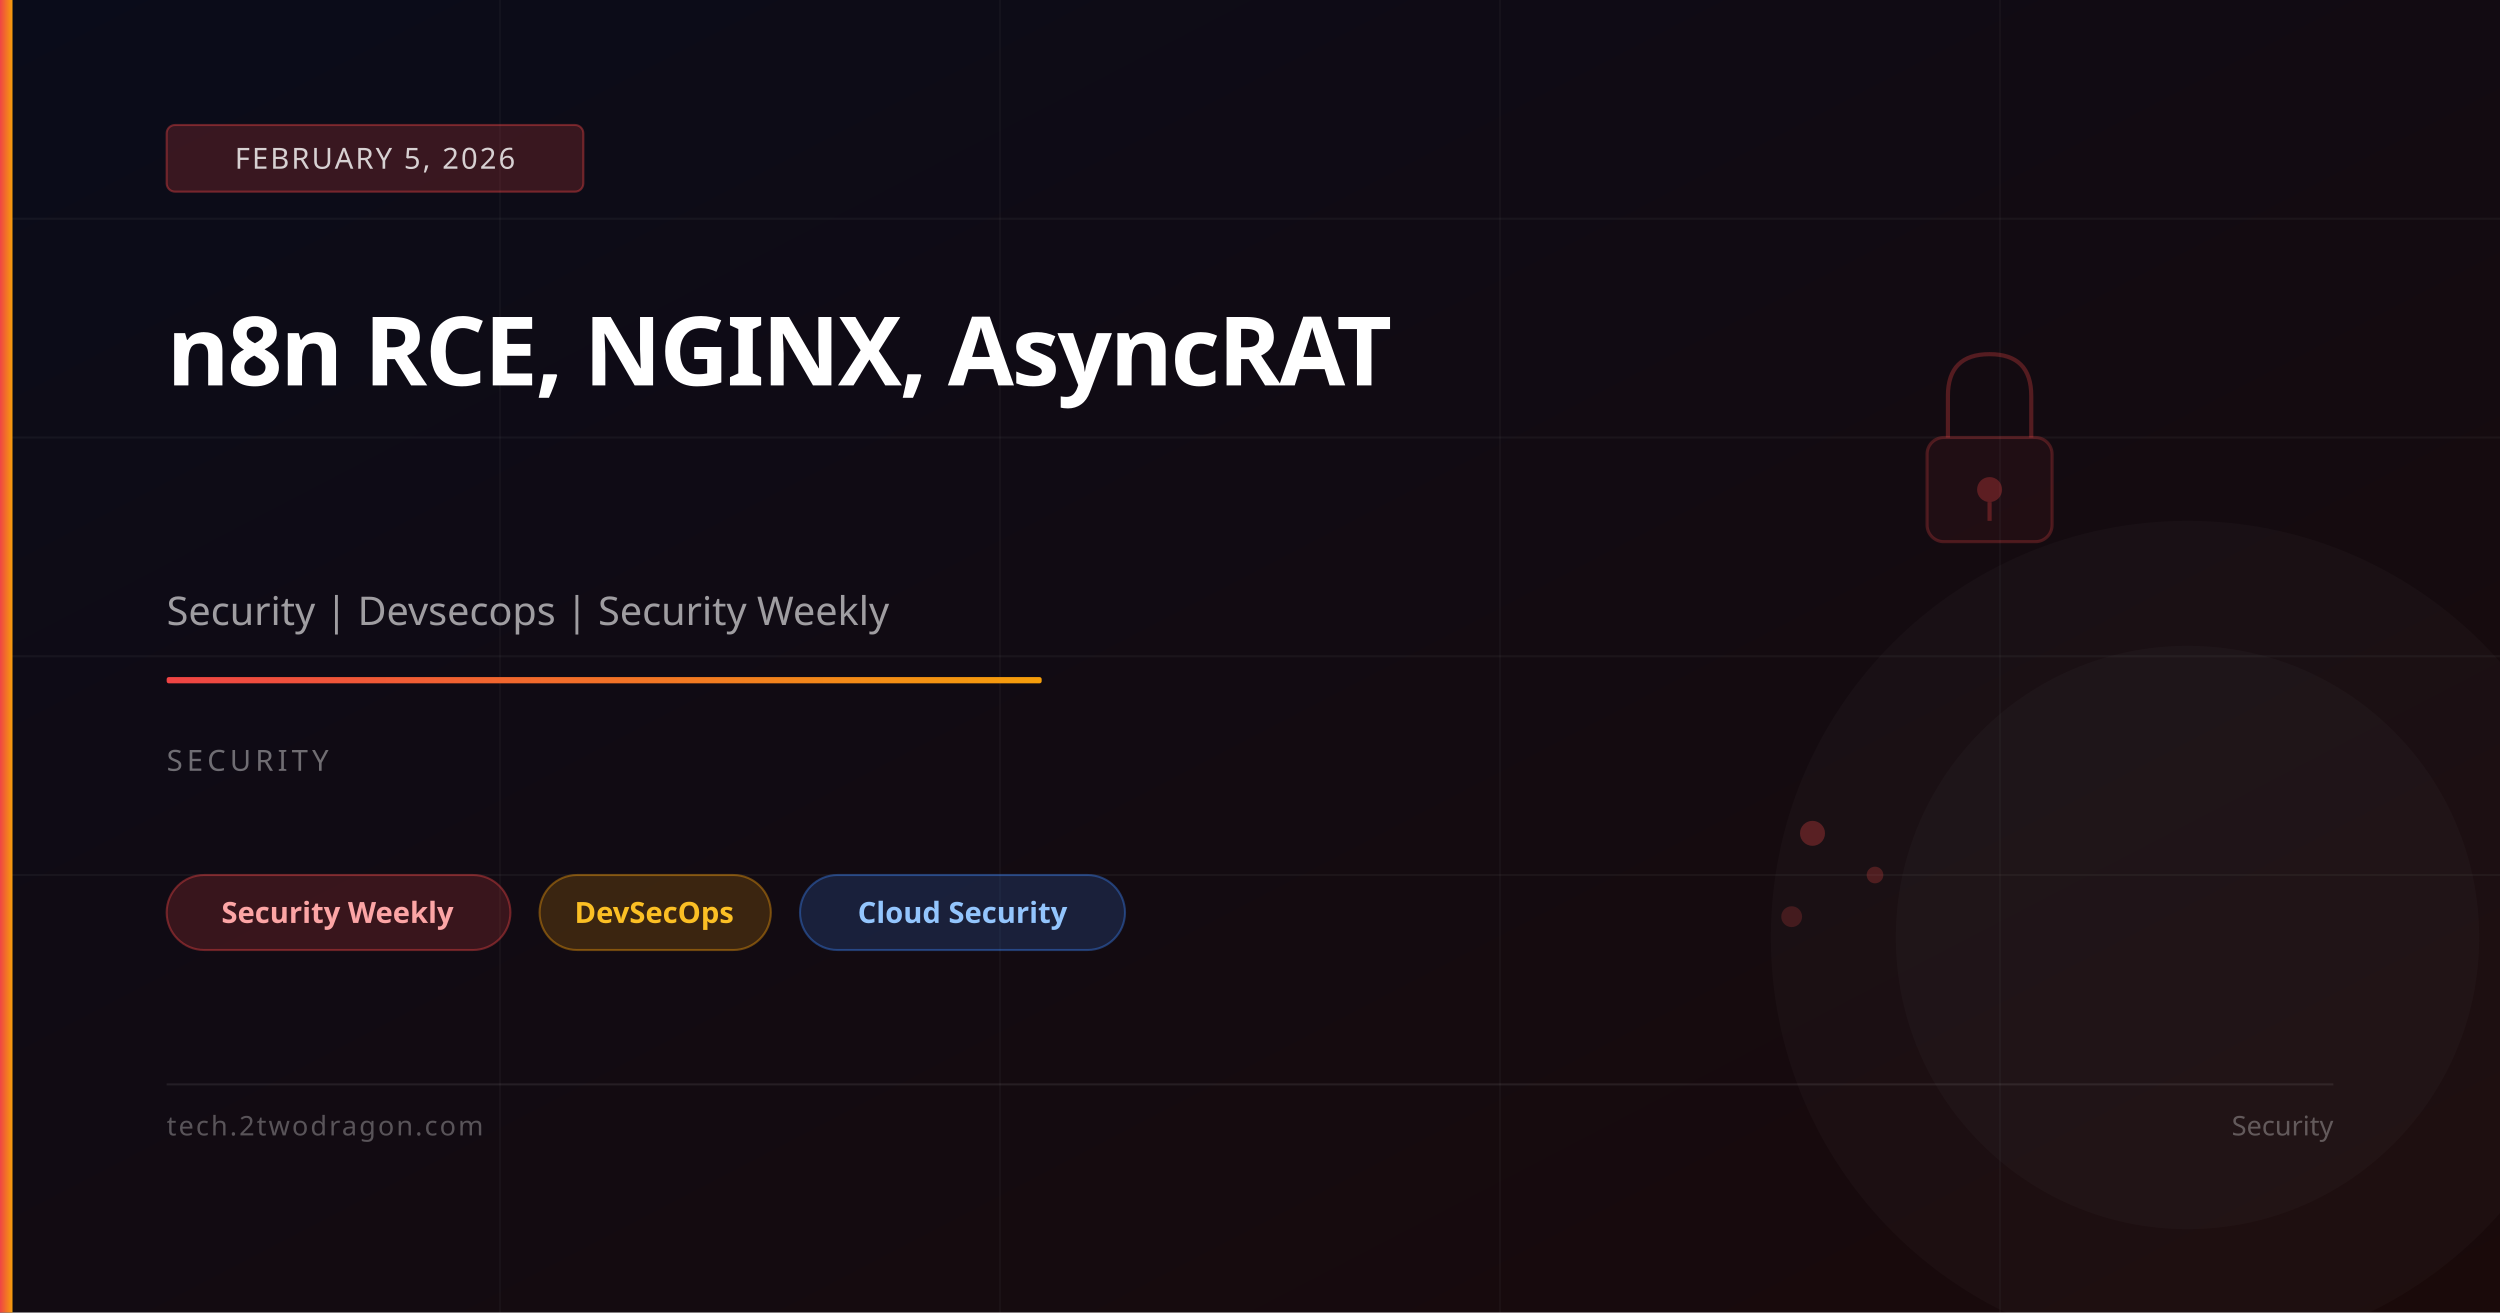
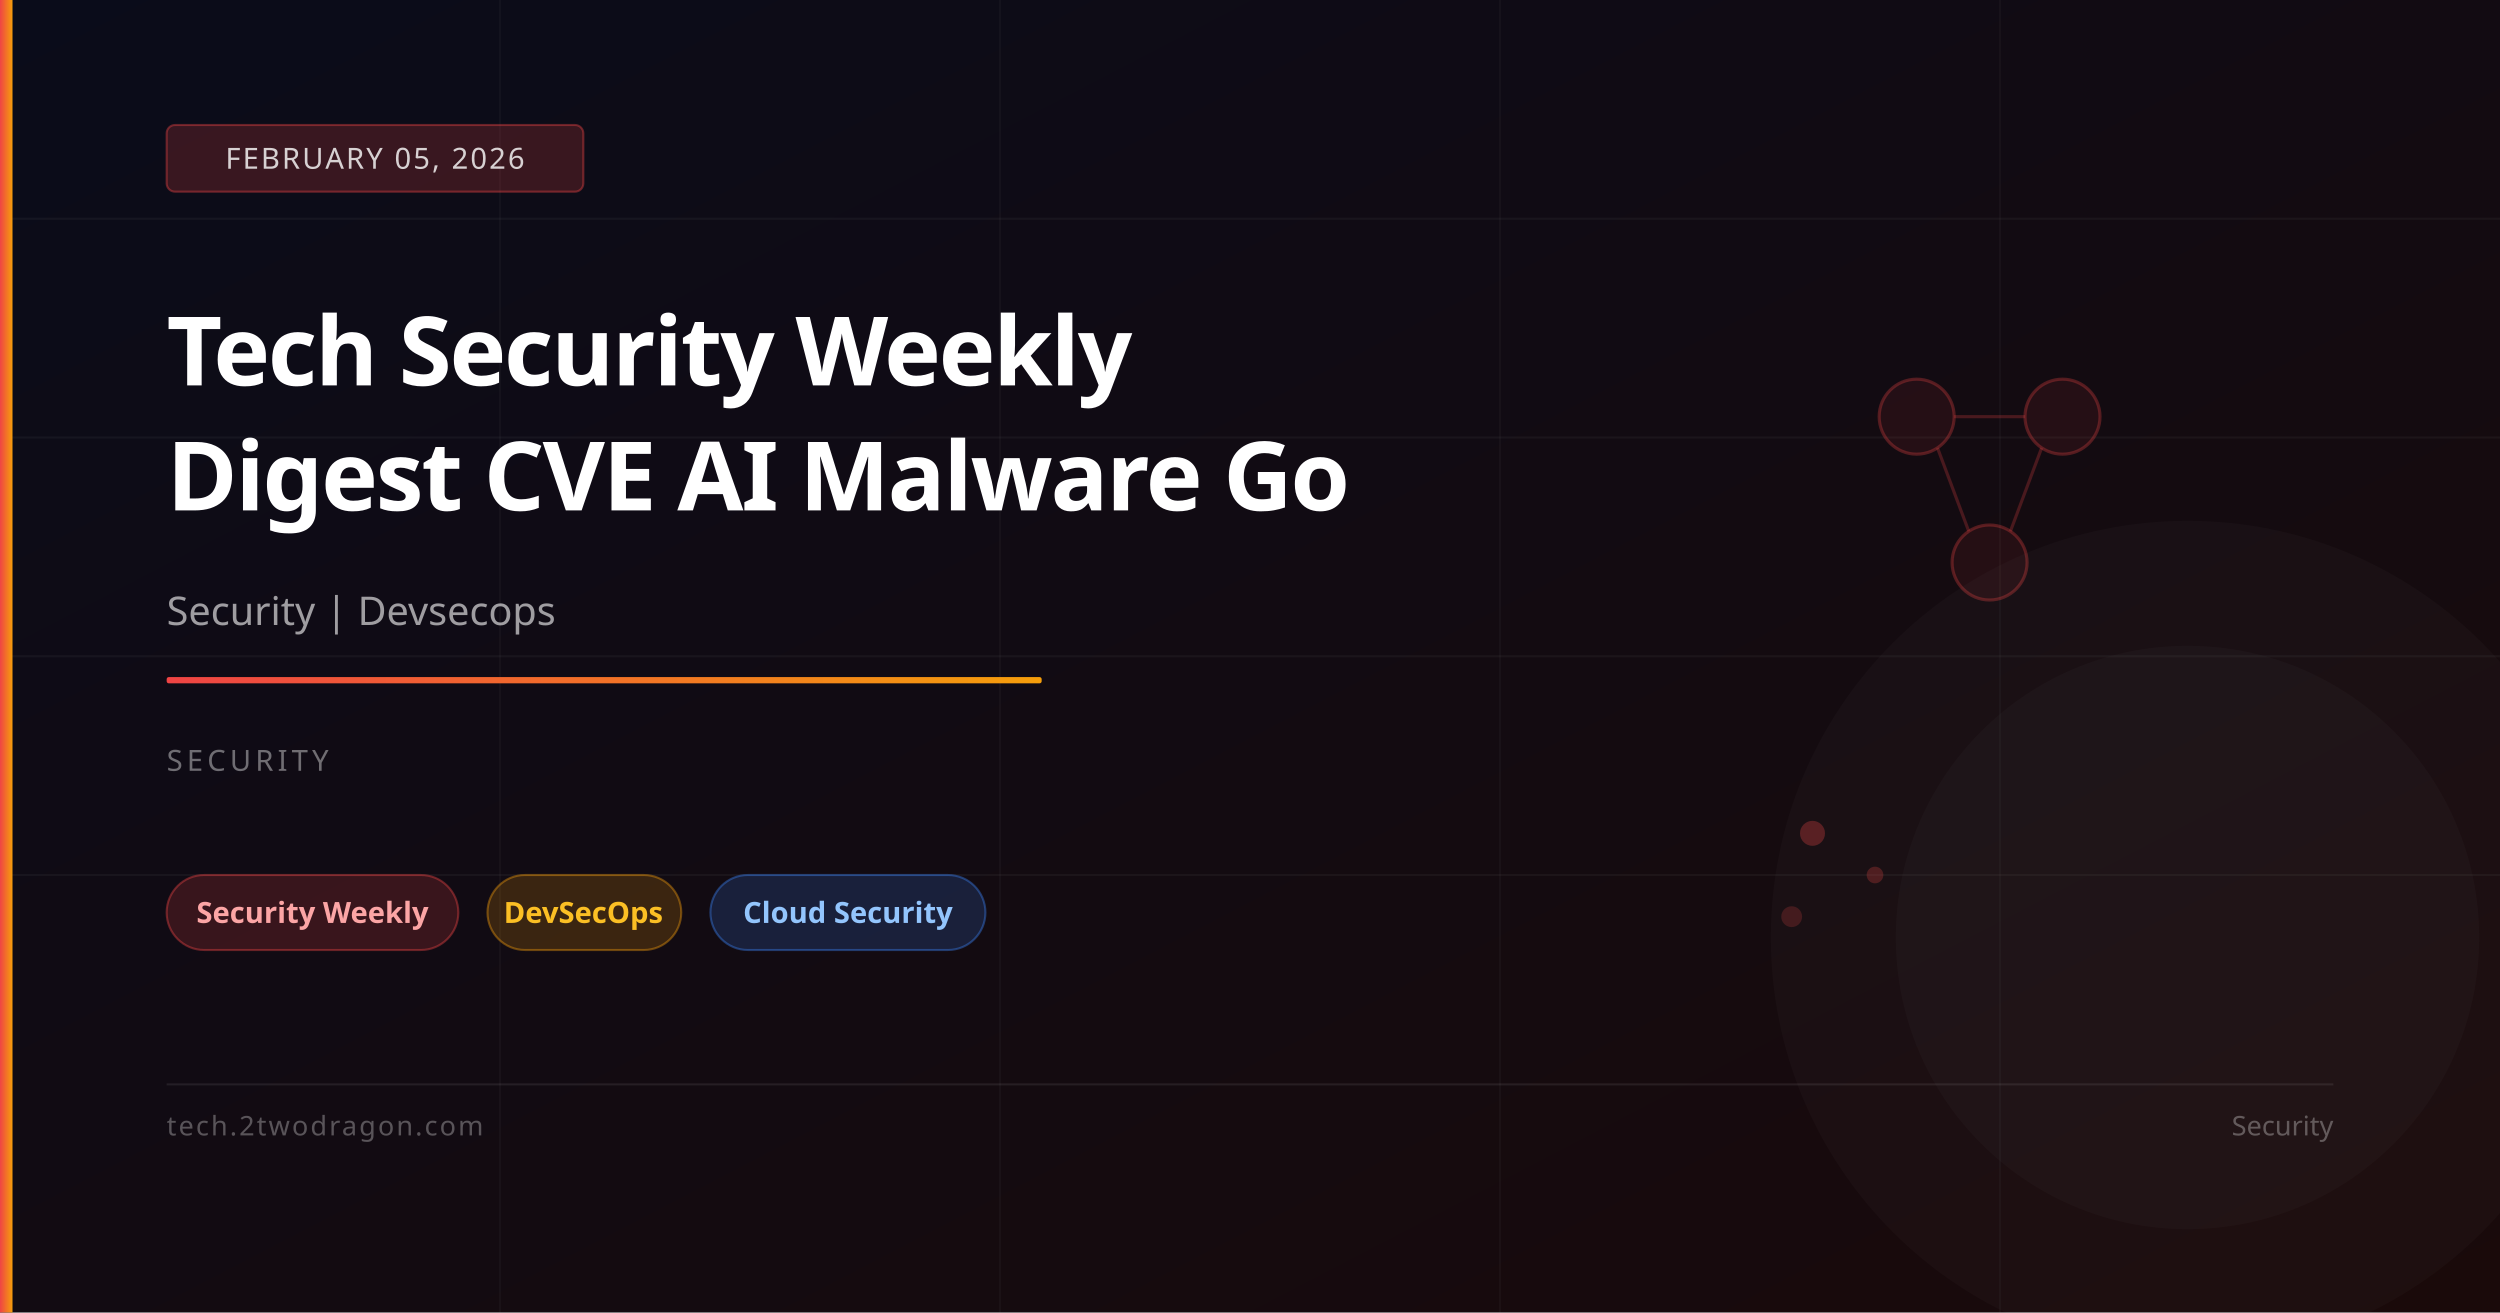
<svg xmlns="http://www.w3.org/2000/svg" viewBox="0 0 1200 630" width="1200" height="630">
  <defs>
    <linearGradient id="bg" x1="0%" y1="0%" x2="100%" y2="100%">
      <stop offset="0%" stop-color="#0a0c1a" />
      <stop offset="100%" stop-color="#1a0a0a" />
    </linearGradient>
    <linearGradient id="accent" x1="0%" y1="0%" x2="100%" y2="0%">
      <stop offset="0%" stop-color="#ef4444" />
      <stop offset="100%" stop-color="#f59e0b" />
    </linearGradient>
  </defs>
  <rect width="1200" height="630" fill="url(#bg)" />
  <line x1="0" y1="105" x2="1200" y2="105" stroke="rgba(255,255,255,0.04)" stroke-width="1" />
  <line x1="0" y1="210" x2="1200" y2="210" stroke="rgba(255,255,255,0.04)" stroke-width="1" />
  <line x1="0" y1="315" x2="1200" y2="315" stroke="rgba(255,255,255,0.04)" stroke-width="1" />
  <line x1="0" y1="420" x2="1200" y2="420" stroke="rgba(255,255,255,0.04)" stroke-width="1" />
  <line x1="240" y1="0" x2="240" y2="630" stroke="rgba(255,255,255,0.03)" stroke-width="1" />
  <line x1="480" y1="0" x2="480" y2="630" stroke="rgba(255,255,255,0.03)" stroke-width="1" />
  <line x1="720" y1="0" x2="720" y2="630" stroke="rgba(255,255,255,0.03)" stroke-width="1" />
  <line x1="960" y1="0" x2="960" y2="630" stroke="rgba(255,255,255,0.03)" stroke-width="1" />
-   <rect x="925" y="210" width="60" height="50" rx="8" fill="rgba(239,68,68,0.06)" stroke="rgba(239,68,68,0.25)" stroke-width="1.5" />
-   <path d="M935,210 L935,190 Q935,170 955,170 Q975,170 975,190 L975,210" fill="none" stroke="rgba(239,68,68,0.3)" stroke-width="2" />
-   <circle cx="955" cy="235" r="6" fill="rgba(239,68,68,0.3)" />
-   <line x1="955" y1="241" x2="955" y2="250" stroke="rgba(239,68,68,0.3)" stroke-width="2" />
+   <circle cx="920" cy="200" r="18" fill="rgba(239,68,68,0.08)" stroke="rgba(239,68,68,0.3)" stroke-width="1.5" />
+   <circle cx="990" cy="200" r="18" fill="rgba(239,68,68,0.08)" stroke="rgba(239,68,68,0.3)" stroke-width="1.5" />
+   <circle cx="955" cy="270" r="18" fill="rgba(239,68,68,0.08)" stroke="rgba(239,68,68,0.3)" stroke-width="1.5" />
+   <line x1="938" y1="200" x2="972" y2="200" stroke="rgba(239,68,68,0.25)" stroke-width="1.5" />
+   <line x1="930" y1="215" x2="945" y2="255" stroke="rgba(239,68,68,0.25)" stroke-width="1.5" />
+   <line x1="980" y1="215" x2="965" y2="255" stroke="rgba(239,68,68,0.25)" stroke-width="1.5" />
  <circle cx="870" cy="400" r="6" fill="rgba(239,68,68,0.3)" />
  <circle cx="900" cy="420" r="4" fill="rgba(239,68,68,0.25)" />
  <circle cx="860" cy="440" r="5" fill="rgba(239,68,68,0.2)" />
  <circle cx="1050" cy="450" r="200" fill="rgba(255,255,255,0.02)" />
  <circle cx="1050" cy="450" r="140" fill="rgba(255,255,255,0.02)" />
  <rect x="0" y="0" width="6" height="630" fill="url(#accent)" />
  <rect x="80" y="60" width="200" height="32" rx="4" fill="rgba(239,68,68,0.2)" stroke="rgba(239,68,68,0.4)" stroke-width="1" />
-   <text x="180" y="81" font-family="system-ui,sans-serif" font-size="14" fill="rgba(255,255,255,0.8)" text-anchor="middle" letter-spacing="1">FEBRUARY 5, 2026</text>
-   <text x="80" y="185" font-family="system-ui,sans-serif" font-size="46" font-weight="700" fill="white" letter-spacing="-1">n8n RCE, NGINX, AsyncRAT</text>
-   <text x="80" y="300" font-family="system-ui,sans-serif" font-size="19" fill="rgba(255,255,255,0.6)">Security | Devsecops | Security Weekly</text>
+   <text x="180" y="81" font-family="system-ui,sans-serif" font-size="14" fill="rgba(255,255,255,0.8)" text-anchor="middle" letter-spacing="1">FEBRUARY 05, 2026</text>
+   <text x="80" y="185" font-family="system-ui,sans-serif" font-size="46" font-weight="700" fill="white" letter-spacing="-1">Tech Security Weekly</text>
+   <text x="80" y="245" font-family="system-ui,sans-serif" font-size="46" font-weight="700" fill="white" letter-spacing="-1">Digest CVE AI Malware Go</text>
+   <text x="80" y="300" font-family="system-ui,sans-serif" font-size="19" fill="rgba(255,255,255,0.6)">Security | Devsecops</text>
  <rect x="80" y="325" width="420" height="3" rx="1" fill="url(#accent)" />
  <text x="80" y="370" font-family="system-ui,sans-serif" font-size="14" fill="rgba(255,255,255,0.4)" letter-spacing="2">SECURITY</text>
-   <rect x="80" y="420" width="165" height="36" rx="18" fill="rgba(239,68,68,0.18)" stroke="rgba(239,68,68,0.4)" stroke-width="1" />
-   <text x="162" y="443" font-family="system-ui,sans-serif" font-size="14" fill="#fca5a5" text-anchor="middle" font-weight="600">Security Weekly</text>
-   <rect x="259" y="420" width="111" height="36" rx="18" fill="rgba(245,158,11,0.18)" stroke="rgba(245,158,11,0.4)" stroke-width="1" />
-   <text x="314" y="443" font-family="system-ui,sans-serif" font-size="14" fill="#fbbf24" text-anchor="middle" font-weight="600">DevSecOps</text>
-   <rect x="384" y="420" width="156" height="36" rx="18" fill="rgba(59,130,246,0.18)" stroke="rgba(59,130,246,0.4)" stroke-width="1" />
-   <text x="462" y="443" font-family="system-ui,sans-serif" font-size="14" fill="#93c5fd" text-anchor="middle" font-weight="600">Cloud Security</text>
+   <rect x="80" y="420" width="140" height="36" rx="18" fill="rgba(239,68,68,0.18)" stroke="rgba(239,68,68,0.4)" stroke-width="1" />
+   <text x="150" y="443" font-family="system-ui,sans-serif" font-size="14" fill="#fca5a5" text-anchor="middle" font-weight="600">Security Weekly</text>
+   <rect x="234" y="420" width="93" height="36" rx="18" fill="rgba(245,158,11,0.18)" stroke="rgba(245,158,11,0.4)" stroke-width="1" />
+   <text x="280" y="443" font-family="system-ui,sans-serif" font-size="14" fill="#fbbf24" text-anchor="middle" font-weight="600">DevSecOps</text>
+   <rect x="341" y="420" width="132" height="36" rx="18" fill="rgba(59,130,246,0.18)" stroke="rgba(59,130,246,0.4)" stroke-width="1" />
+   <text x="407" y="443" font-family="system-ui,sans-serif" font-size="14" fill="#93c5fd" text-anchor="middle" font-weight="600">Cloud Security</text>
  <rect x="80" y="520" width="1040" height="1" fill="rgba(255,255,255,0.08)" />
  <text x="80" y="545" font-family="system-ui,sans-serif" font-size="13" fill="rgba(255,255,255,0.3)" letter-spacing="1">tech.2twodragon.com</text>
  <text x="1120" y="545" font-family="system-ui,sans-serif" font-size="13" fill="rgba(255,255,255,0.3)" text-anchor="end">Security</text>
</svg>
